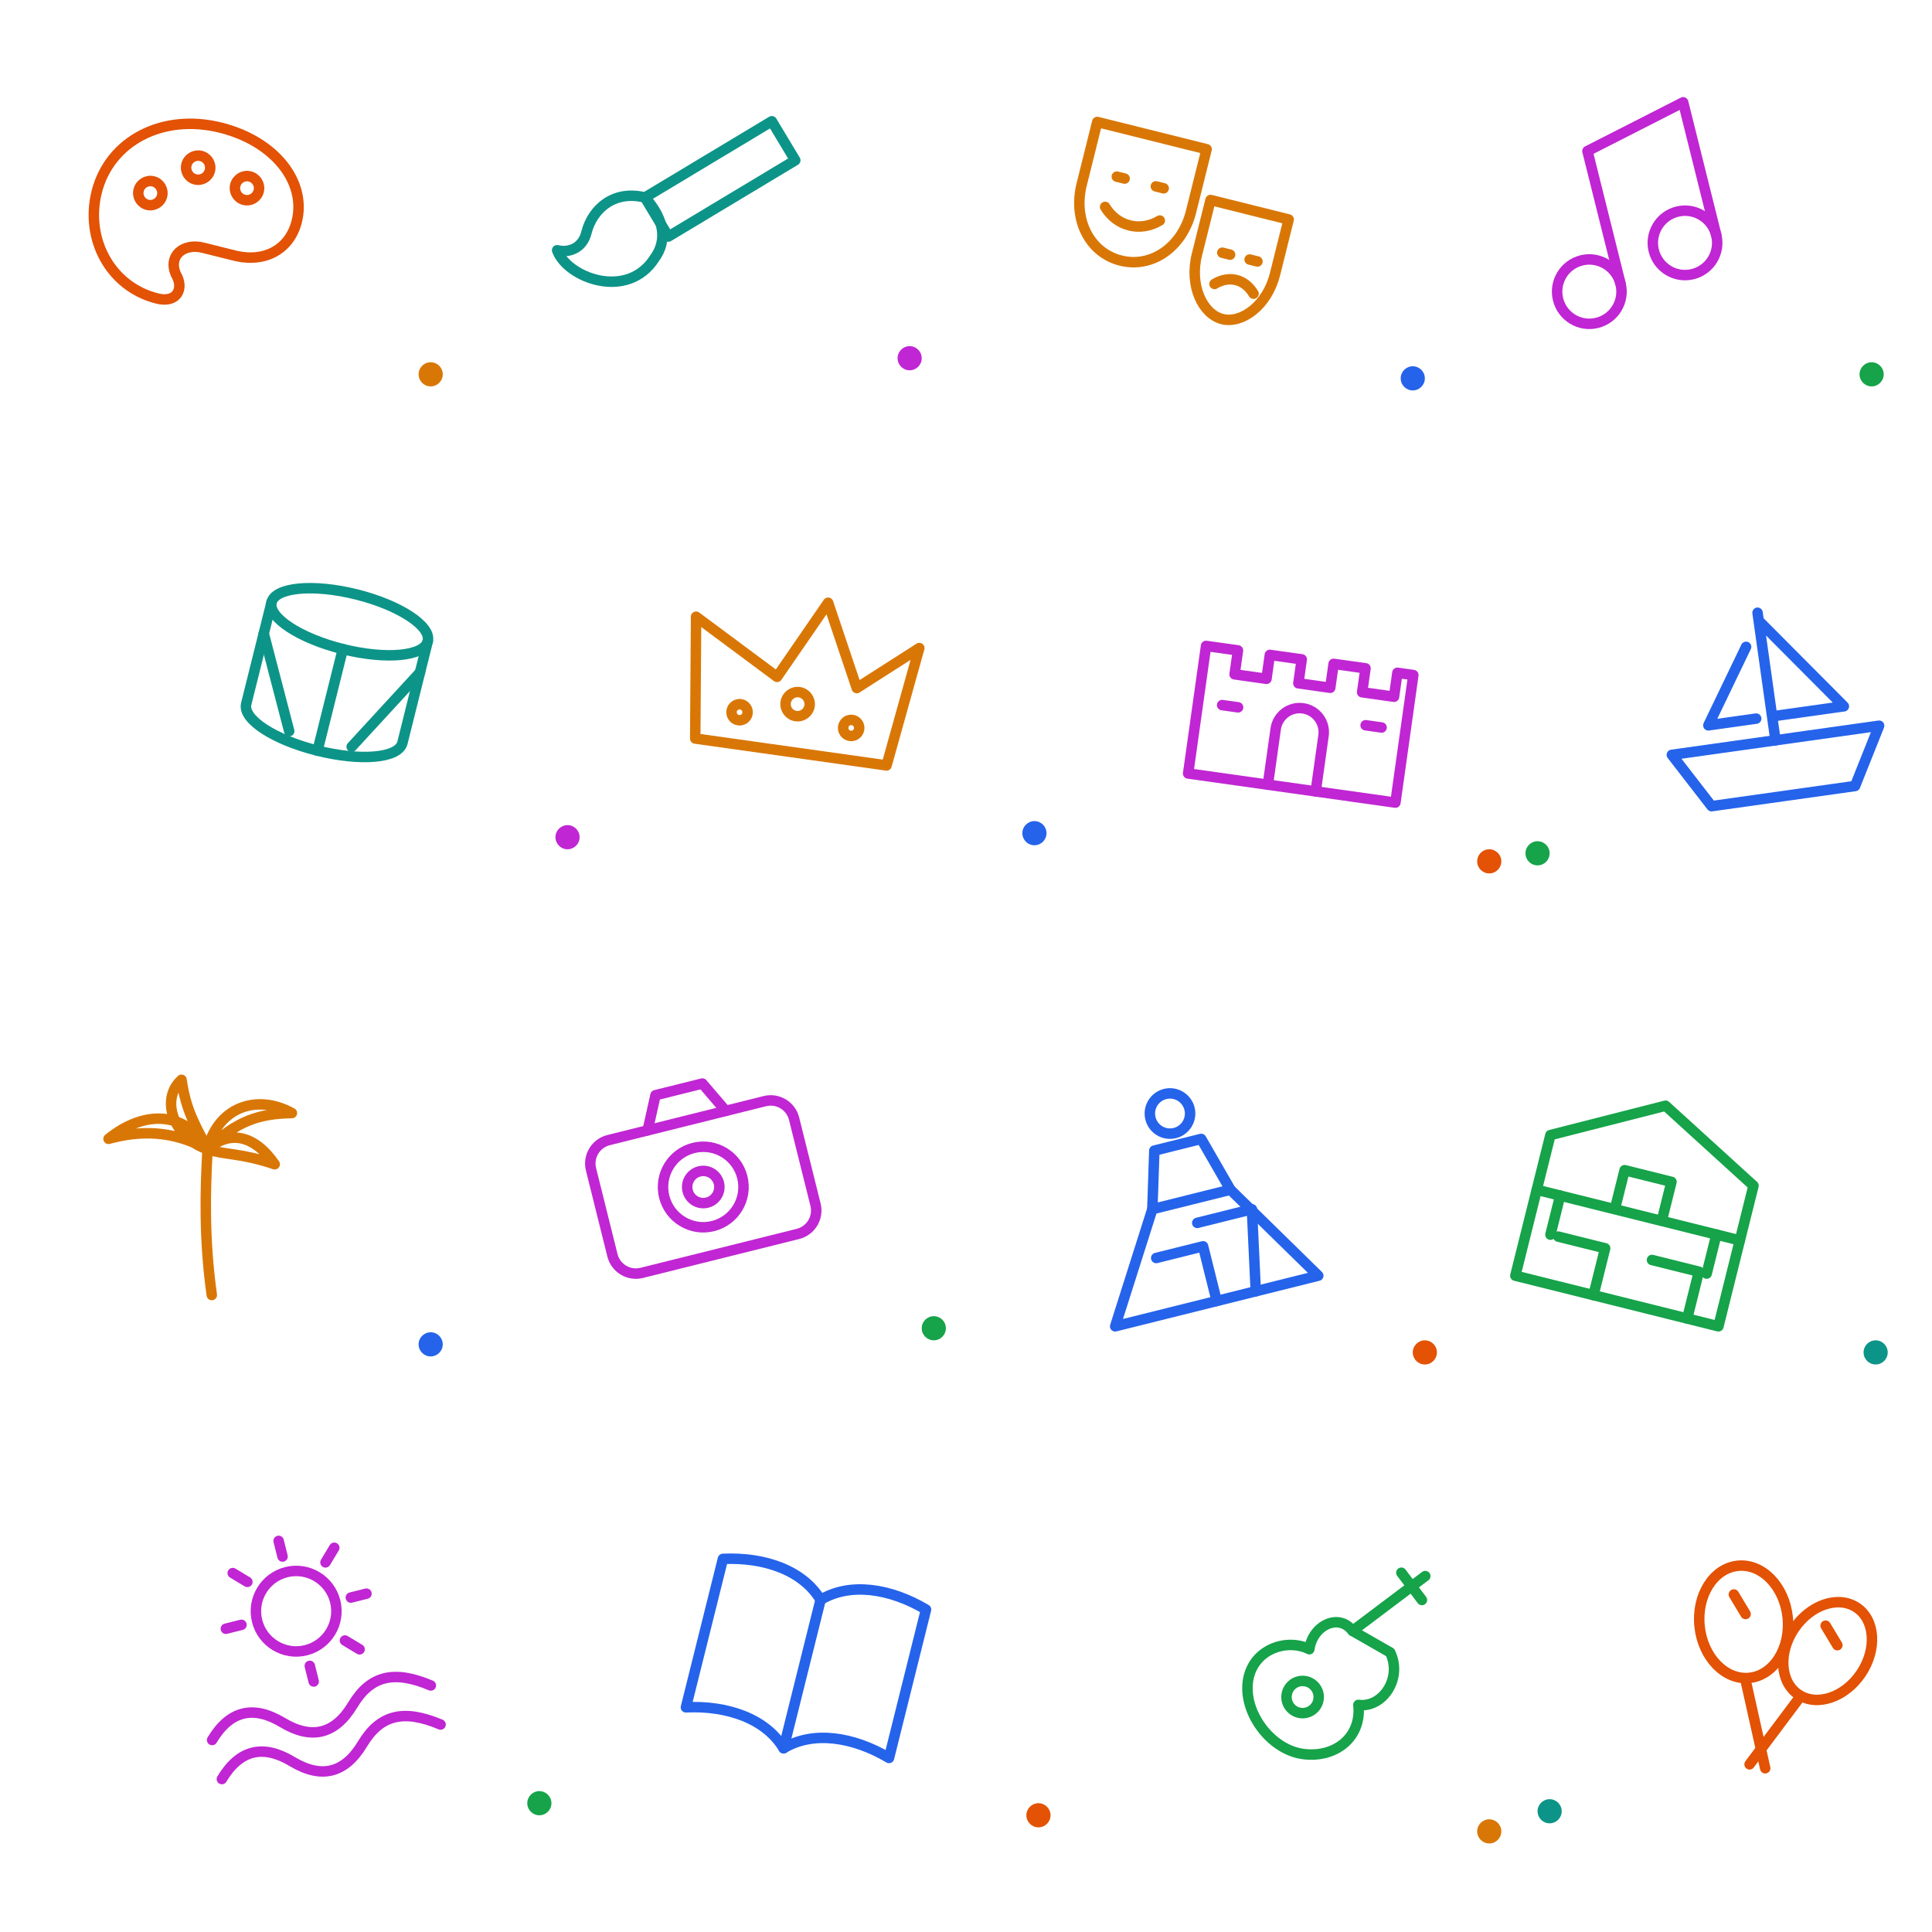
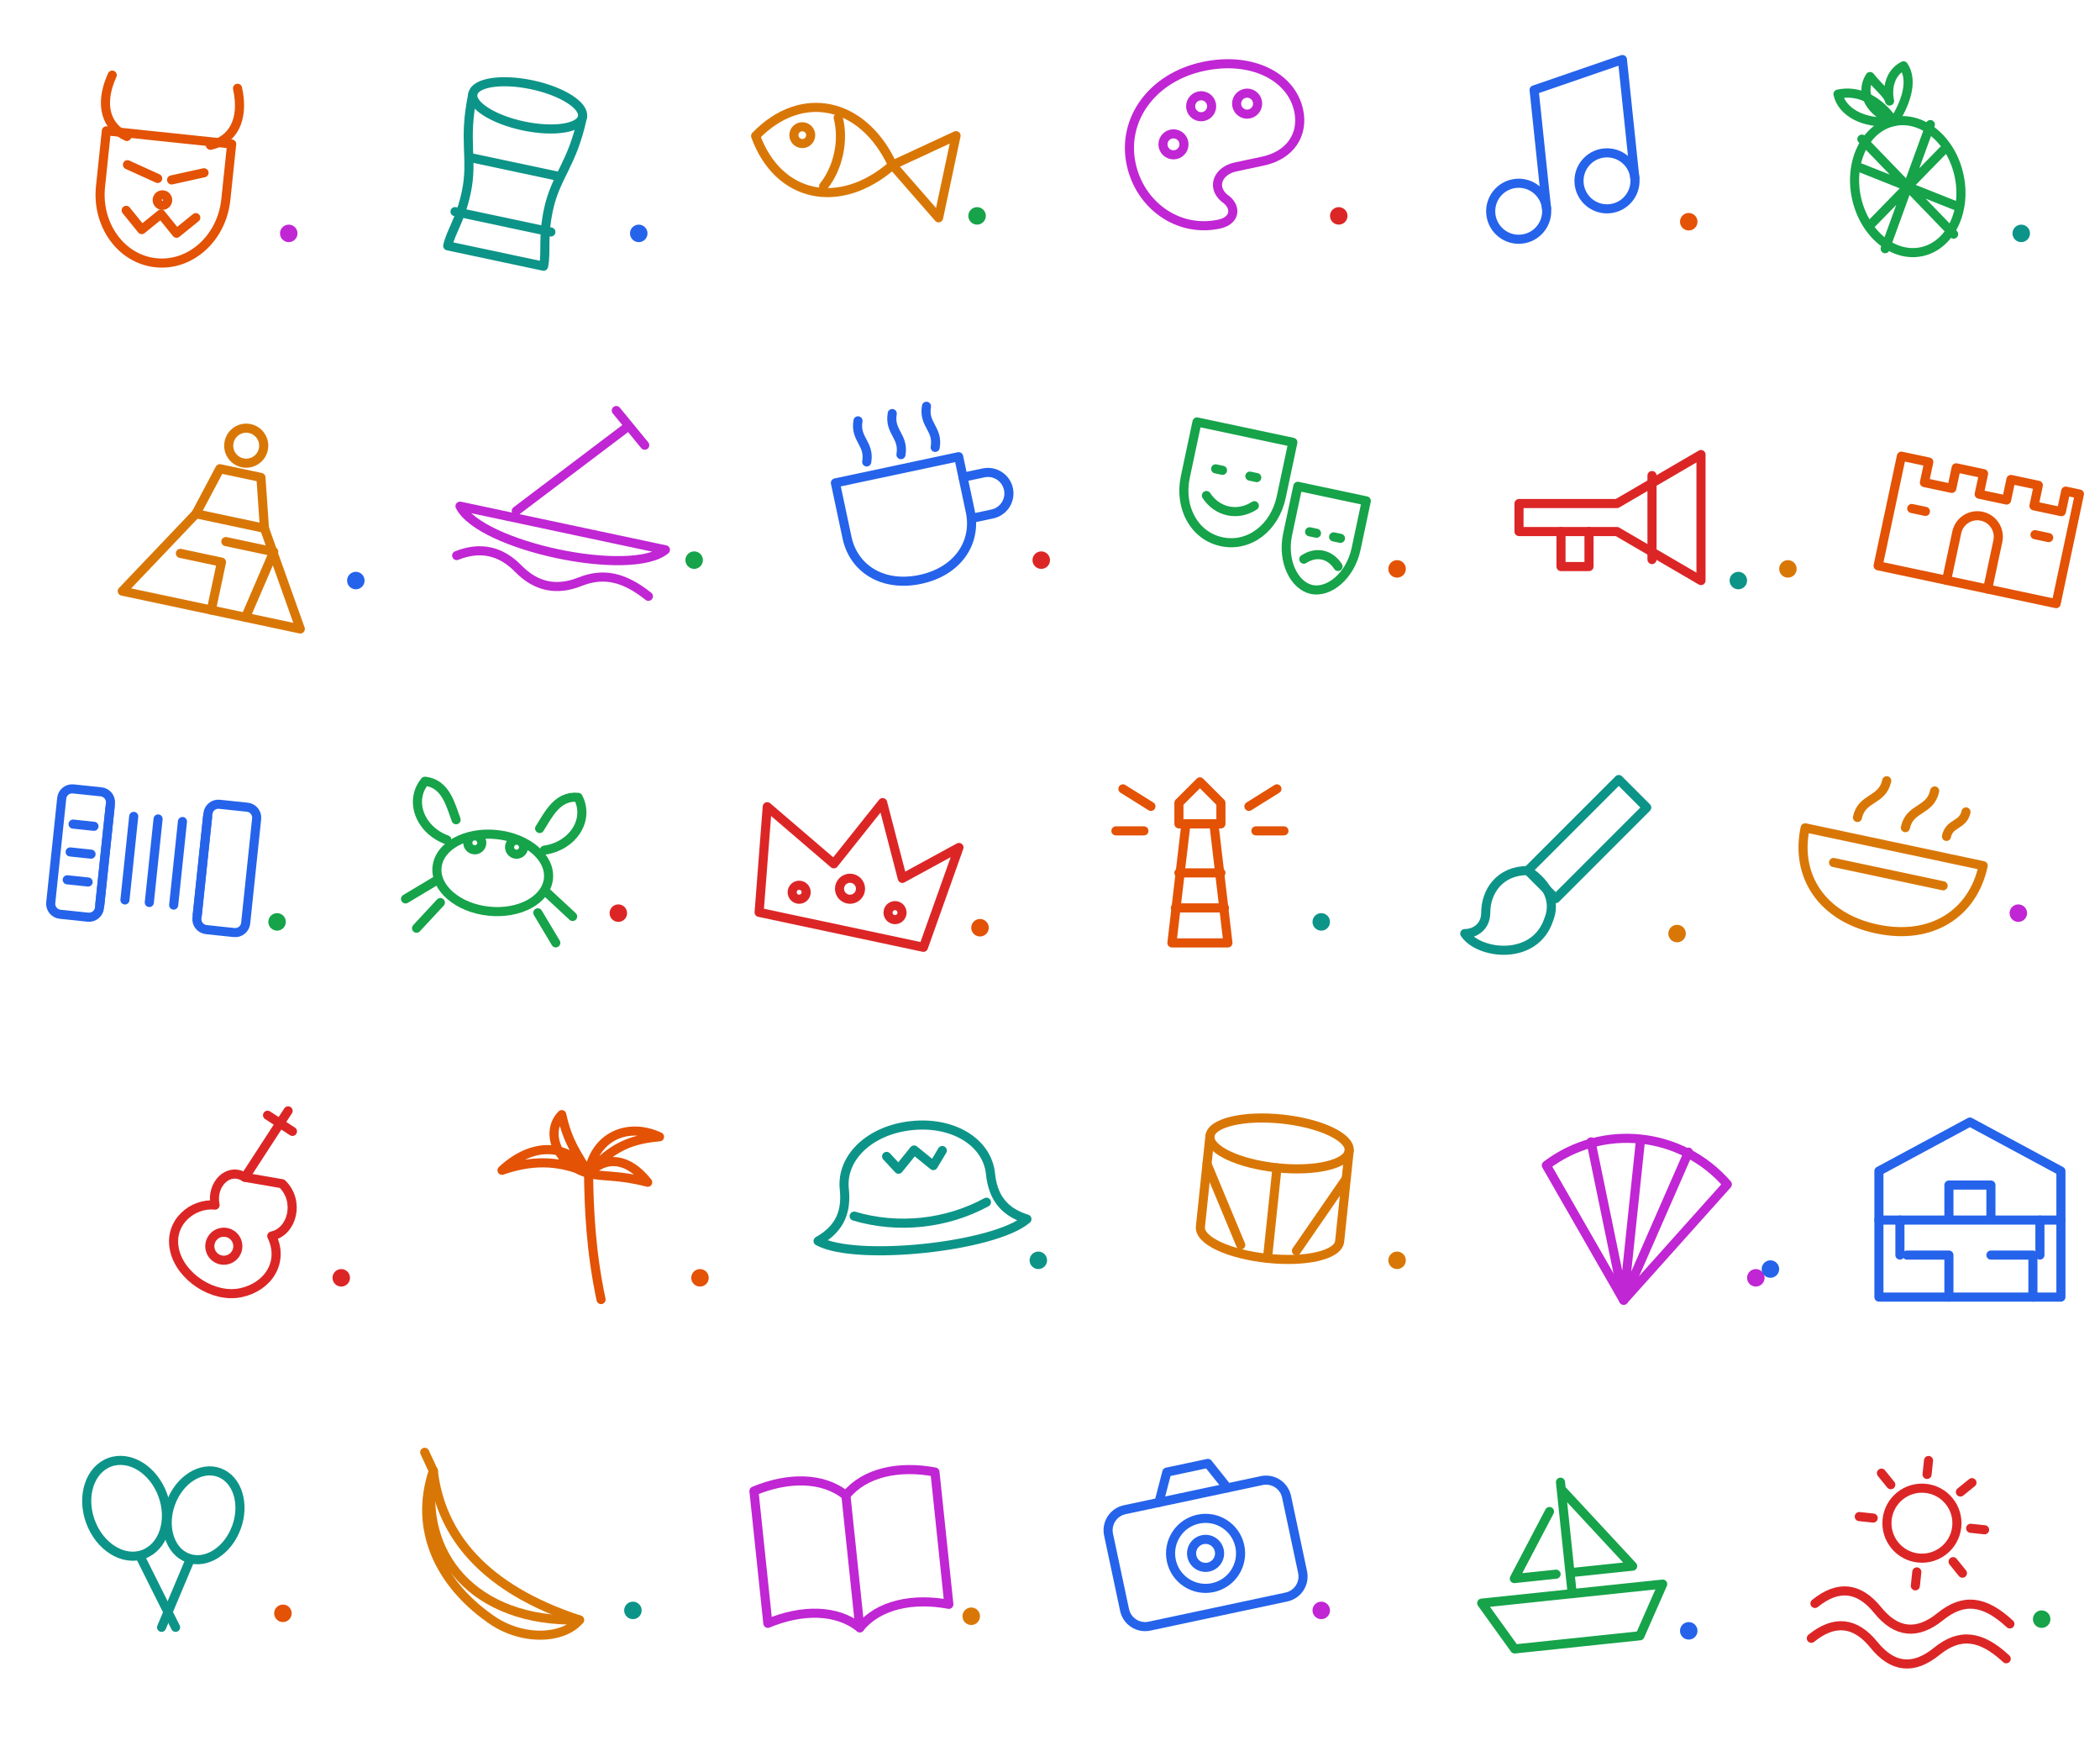
- <svg xmlns="http://www.w3.org/2000/svg" width="480" height="480" viewBox="0 0 480 480">
+ <svg xmlns="http://www.w3.org/2000/svg" width="720" height="600" viewBox="0 0 720 600">
  <g fill="none" stroke-width="2.6" stroke-linecap="round" stroke-linejoin="round">
-     <g transform="translate(17 23) rotate(14 32 32) scale(1.0)" stroke="#E35205">
+     <g transform="translate(19 20) rotate(6 32 32) scale(1.2)" stroke="#E35205">
+       <path d="M14 6c-3 9 0 15 6 17M50 6c3 9 0 15-6 17" />
+       <path d="M14 22h36v16c0 11-8 20-18 20S14 49 14 38z" />
+       <path d="M21 31l9 3M43 31l-9 3" />
+       <path d="M22 44l5 5 5-5 5 5 5-5" />
+       <circle cx="32" cy="40" r="1.5" />
+     </g>
+     <circle cx="99" cy="80" r="3" fill="#c026d3" stroke="none" />
+     <g transform="translate(139 20) rotate(12 32 32) scale(1.2)" stroke="#0d9488">
+       <ellipse cx="32" cy="12" rx="16" ry="6" />
+       <path d="M16 12c0 14 4 18 4 28 0 8-2 12-2 16h28c0-4-2-8-2-16 0-10 4-14 4-28" />
+       <path d="M19 30h26M18 46h28" />
+     </g>
+     <circle cx="219" cy="80" r="3" fill="#2563eb" stroke="none" />
+     <g transform="translate(255 14) rotate(12 32 32) scale(1.2)" stroke="#d97706">
+       <path d="M4 32C14 16 32 16 44 32 32 48 14 48 4 32z" />
+       <path d="M44 32l16-12v24z" />
+       <circle cx="17" cy="29" r="2.4" />
+       <path d="M26 22c3 6 3 14 0 20" />
+     </g>
+     <circle cx="335" cy="74" r="3" fill="#16a34a" stroke="none" />
+     <g transform="translate(379 14) rotate(-12 32 32) scale(1.2)" stroke="#c026d3">
      <path d="M32 8C17 8 6 18 6 31c0 12 9 22 21 22 5 0 6-4 3-7-3-4 0-8 5-8h8c8 0 13-5 13-12C56 16 46 8 32 8z" />
      <circle cx="19" cy="28" r="3" />
      <circle cx="29" cy="19" r="3" />
      <circle cx="42" cy="21" r="3" />
    </g>
-     <circle cx="107" cy="93" r="3" fill="#d97706" stroke="none" />
-     <g transform="translate(136 19) rotate(14 32 32) scale(1.0)" stroke="#0d9488">
-       <path d="M50 6l8 8-26 26-8-8z" />
-       <path d="M24 32c-8 0-12 6-12 12 0 4-3 6-6 6 4 6 20 8 24-4 2-5 0-10-6-14z" />
+     <circle cx="459" cy="74" r="3" fill="#dc2626" stroke="none" />
+     <g transform="translate(499 16) rotate(-6 32 32) scale(1.2)" stroke="#2563eb">
+       <path d="M24 46V12l26-6v34" />
+       <circle cx="16" cy="46" r="8" />
+       <circle cx="42" cy="40" r="8" />
    </g>
-     <circle cx="226" cy="89" r="3" fill="#c026d3" stroke="none" />
-     <g transform="translate(261 24) rotate(14 32 32) scale(1.0)" stroke="#d97706">
+     <circle cx="579" cy="76" r="3" fill="#E35205" stroke="none" />
+     <g transform="translate(613 20) rotate(-12 32 32) scale(1.2)" stroke="#16a34a">
+       <ellipse cx="32" cy="38" rx="15" ry="19" />
+       <path d="M20 30l24 16M44 30L20 46M22 22l20 32M42 22L22 54" />
+       <path d="M32 19c-6-4-8-10-4-14 2 4 4 6 4 8 0-4 2-8 6-9 2 5-2 11-6 15zM32 19c-9-1-14-6-14-11 6 0 11 4 14 11z" />
+     </g>
+     <circle cx="693" cy="80" r="3" fill="#0d9488" stroke="none" />
+     <g transform="translate(42 139) rotate(12 32 32) scale(1.2)" stroke="#d97706">
+       <circle cx="32" cy="10" r="5" />
+       <path d="M26 18h12l4 14H22z" />
+       <path d="M22 32L6 58h52L42 32" />
+       <path d="M20 44h12v14M32 38h14l-4 20" />
+     </g>
+     <circle cx="122" cy="199" r="3" fill="#2563eb" stroke="none" />
+     <g transform="translate(158 132) rotate(12 32 32) scale(1.2)" stroke="#c026d3">
+       <path d="M2 40c8 10 52 10 60 0z" />
+       <path d="M18 38L44 8M40 4l10 8" />
+       <path d="M4 54c6-4 12-4 18 0s12 4 18 0 12-4 20 0" />
+     </g>
+     <circle cx="238" cy="192" r="3" fill="#16a34a" stroke="none" />
+     <g transform="translate(277 132) rotate(-12 32 32) scale(1.2)" stroke="#2563eb">
+       <path d="M8 24h36v16c0 9-7 16-18 16S8 49 8 40z" />
+       <path d="M44 30h6a6 6 0 010 12h-6" />
+       <path d="M18 8c-2 5 2 7 0 12M28 8c-2 5 2 7 0 12M38 8c-2 5 2 7 0 12" />
+     </g>
+     <circle cx="357" cy="192" r="3" fill="#dc2626" stroke="none" />
+     <g transform="translate(399 135) rotate(12 32 32) scale(1.2)" stroke="#16a34a">
      <path d="M6 12h28v16c0 9-6 16-14 16S6 37 6 28z" />
      <path d="M14 24h2M24 24h2M13 32c4 4 10 4 14 0" />
      <path d="M38 24h20v14c0 8-5 14-10 14s-10-6-10-14z" />
      <path d="M44 36h2M51 36h2M44 44c3-3 7-3 10 0" />
    </g>
-     <circle cx="351" cy="94" r="3" fill="#2563eb" stroke="none" />
-     <g transform="translate(375 23) rotate(-14 32 32) scale(1.0)" stroke="#c026d3">
-       <path d="M24 46V12l26-6v34" />
-       <circle cx="16" cy="46" r="8" />
-       <circle cx="42" cy="40" r="8" />
+     <circle cx="479" cy="195" r="3" fill="#E35205" stroke="none" />
+     <g transform="translate(516 139) rotate(0 32 32) scale(1.2)" stroke="#dc2626">
+       <path d="M4 28h28l24-14v36L32 36H4z" />
+       <path d="M16 36v10h8V36M42 20v24" />
    </g>
-     <circle cx="465" cy="93" r="3" fill="#16a34a" stroke="none" />
-     <g transform="translate(51 138) rotate(14 32 32) scale(1.0)" stroke="#0d9488">
-       <ellipse cx="32" cy="16" rx="20" ry="7" />
-       <path d="M12 16v26c0 4 9 7 20 7s20-3 20-7V16" />
-       <path d="M12 24l12 22M52 24L40 46M32 23v26" />
+     <circle cx="596" cy="199" r="3" fill="#0d9488" stroke="none" />
+     <g transform="translate(643 135) rotate(12 32 32) scale(1.2)" stroke="#E35205">
+       <path d="M6 54V22h8v6h8v-6h8v6h8v-6h8v6h8v-6h4v32z" />
+       <path d="M26 54V40a6 6 0 0112 0v14" />
+       <path d="M12 36h4M48 36h4" />
    </g>
-     <circle cx="141" cy="208" r="3" fill="#c026d3" stroke="none" />
-     <g transform="translate(167 137) rotate(8 32 32) scale(1.0)" stroke="#d97706">
+     <circle cx="613" cy="195" r="3" fill="#d97706" stroke="none" />
+     <g transform="translate(15 256) rotate(6 32 32) scale(1.2)" stroke="#2563eb">
+       <rect x="4" y="14" width="14" height="36" rx="3" />
+       <rect x="46" y="14" width="14" height="36" rx="3" />
+       <path d="M18 18v28M25 20v24M32 20v24M39 20v24M46 18v28" />
+       <path d="M8 24h6M8 32h6M8 40h6" />
+     </g>
+     <circle cx="95" cy="316" r="3" fill="#16a34a" stroke="none" />
+     <g transform="translate(132 253) rotate(6 32 32) scale(1.2)" stroke="#16a34a">
+       <ellipse cx="32" cy="38" rx="16" ry="11" />
+       <path d="M18 30c-8-2-12-10-8-16 6 0 8 6 10 10M46 30c8-2 12-10 8-16-6 0-8 6-10 10" />
+       <path d="M16 42l-8 6M18 48l-6 8M48 42l8 6M46 48l6 8" />
+       <circle cx="26" cy="30" r="2" />
+       <circle cx="38" cy="30" r="2" />
+     </g>
+     <circle cx="212" cy="313" r="3" fill="#dc2626" stroke="none" />
+     <g transform="translate(256 258) rotate(12 32 32) scale(1.2)" stroke="#dc2626">
      <path d="M8 50h48l4-30-14 12-10-20-10 20L4 20z" />
      <circle cx="32" cy="38" r="3" />
      <circle cx="18" cy="42" r="2" />
      <circle cx="46" cy="42" r="2" />
    </g>
-     <circle cx="257" cy="207" r="3" fill="#2563eb" stroke="none" />
-     <g transform="translate(292 142) rotate(8 32 32) scale(1.0)" stroke="#c026d3">
-       <path d="M6 54V22h8v6h8v-6h8v6h8v-6h8v6h8v-6h4v32z" />
-       <path d="M26 54V40a6 6 0 0112 0v14" />
-       <path d="M12 36h4M48 36h4" />
+     <circle cx="336" cy="318" r="3" fill="#E35205" stroke="none" />
+     <g transform="translate(373 256) rotate(0 32 32) scale(1.2)" stroke="#E35205">
+       <path d="M24 56l4-34h8l4 34z" />
+       <path d="M26 22h12v-6l-6-6-6 6z" />
+       <path d="M10 12l8 5M54 12l-8 5M8 24h8M48 24h8" />
+       <path d="M26 36h12M25 46h14" />
    </g>
-     <circle cx="382" cy="212" r="3" fill="#16a34a" stroke="none" />
-     <g transform="translate(408 144) rotate(-8 32 32) scale(1.0)" stroke="#2563eb">
-       <path d="M6 40h52l-8 14H14z" />
-       <path d="M32 8v32M32 10l18 24H32M28 16L16 34h12" />
+     <circle cx="453" cy="316" r="3" fill="#0d9488" stroke="none" />
+     <g transform="translate(495 260) rotate(0 32 32) scale(1.2)" stroke="#0d9488">
+       <path d="M50 6l8 8-26 26-8-8z" />
+       <path d="M24 32c-8 0-12 6-12 12 0 4-3 6-6 6 4 6 20 8 24-4 2-5 0-10-6-14z" />
    </g>
-     <circle cx="370" cy="214" r="3" fill="#E35205" stroke="none" />
-     <g transform="translate(17 264) rotate(-8 32 32) scale(1.0)" stroke="#d97706">
+     <circle cx="575" cy="320" r="3" fill="#d97706" stroke="none" />
+     <g transform="translate(612 253) rotate(12 32 32) scale(1.2)" stroke="#d97706">
+       <path d="M6 30h52c0 14-10 24-26 24S6 44 6 30z" />
+       <path d="M20 24c0-6 6-6 6-12M34 24c0-6 6-6 6-12M46 24c0-4 4-4 4-8" />
+       <path d="M16 38h32" />
+     </g>
+     <circle cx="692" cy="313" r="3" fill="#c026d3" stroke="none" />
+     <g transform="translate(37 378) rotate(-12 32 32) scale(1.2)" stroke="#dc2626">
+       <path d="M40 24l16-16M50 8l6 6" />
+       <path d="M40 24c-4-4-10 0-10 6-6-2-14 2-14 10 0 8 8 16 16 16s14-6 12-14c6 0 10-8 6-14z" />
+       <circle cx="30" cy="42" r="4" />
+     </g>
+     <circle cx="117" cy="438" r="3" fill="#dc2626" stroke="none" />
+     <g transform="translate(160 378) rotate(-12 32 32) scale(1.2)" stroke="#E35205">
      <path d="M32 58c0-14 2-26 4-36" />
      <path d="M36 22c-4-10-14-12-24-6 8-1 16 0 24 6zM36 22c4-10 14-12 22-6-8-1-14 0-22 6zM36 22c-8-4-10-14-4-18 0 8 2 12 4 18zM36 22c6-4 12-2 16 6-8-4-12-4-16-6z" />
    </g>
-     <circle cx="107" cy="334" r="3" fill="#2563eb" stroke="none" />
-     <g transform="translate(142 260) rotate(-14 32 32) scale(1.0)" stroke="#c026d3">
+     <circle cx="240" cy="438" r="3" fill="#E35205" stroke="none" />
+     <g transform="translate(276 372) rotate(-6 32 32) scale(1.2)" stroke="#0d9488">
+       <path d="M2 42c10 7 50 7 60 0-7-3-9-8-9-14 0-9-9-16-21-16S11 19 11 28c0 6-2 11-9 14z" />
+       <path d="M13 36c12 5 26 5 38 0" />
+       <path d="M24 20l3 4 5-5 5 5 3-4" />
+     </g>
+     <circle cx="356" cy="432" r="3" fill="#0d9488" stroke="none" />
+     <g transform="translate(399 372) rotate(6 32 32) scale(1.2)" stroke="#d97706">
+       <ellipse cx="32" cy="16" rx="20" ry="7" />
+       <path d="M12 16v26c0 4 9 7 20 7s20-3 20-7V16" />
+       <path d="M12 24l12 22M52 24L40 46M32 23v26" />
+     </g>
+     <circle cx="479" cy="432" r="3" fill="#d97706" stroke="none" />
+     <g transform="translate(522 378) rotate(6 32 32) scale(1.2)" stroke="#c026d3">
+       <path d="M32 56L6 20a38 38 0 0152 0z" />
+       <path d="M32 56L18 12M32 56l14-44M32 56V10" />
+     </g>
+     <circle cx="602" cy="438" r="3" fill="#c026d3" stroke="none" />
+     <g transform="translate(637 375) rotate(0 32 32) scale(1.2)" stroke="#2563eb">
+       <path d="M6 58V22l26-14 26 14v36z" />
+       <path d="M6 36h52M14 46h12v12M38 46h12v12M26 26h12v10H26z" />
+       <path d="M12 36v10M52 36v10" />
+     </g>
+     <circle cx="607" cy="435" r="3" fill="#2563eb" stroke="none" />
+     <g transform="translate(17 493) rotate(0 32 32) scale(1.2)" stroke="#0d9488">
+       <ellipse cx="22" cy="20" rx="11" ry="14" transform="rotate(-20 22 20)" />
+       <path d="M26 34l10 20" />
+       <ellipse cx="44" cy="22" rx="10" ry="13" transform="rotate(20 44 22)" />
+       <path d="M40 35l-8 19" />
+     </g>
+     <circle cx="97" cy="553" r="3" fill="#E35205" stroke="none" />
+     <g transform="translate(137 492) rotate(6 32 32) scale(1.2)" stroke="#d97706">
+       <path d="M8 12c-2 24 16 42 46 38-4 6-16 8-26 2C14 44 4 30 8 12z" />
+       <path d="M8 12c4 18 18 32 46 38" />
+       <path d="M8 12l-3-5" />
+     </g>
+     <circle cx="217" cy="552" r="3" fill="#0d9488" stroke="none" />
+     <g transform="translate(253 494) rotate(-6 32 32) scale(1.2)" stroke="#c026d3">
+       <path d="M6 12c10-3 20-2 26 4 6-6 16-7 26-4v38c-10-3-20-2-26 4-6-6-16-7-26-4z" />
+       <path d="M32 16v38" />
+     </g>
+     <circle cx="333" cy="554" r="3" fill="#d97706" stroke="none" />
+     <g transform="translate(373 492) rotate(-12 32 32) scale(1.2)" stroke="#2563eb">
      <rect x="6" y="18" width="52" height="34" rx="6" />
      <path d="M22 18l4-8h12l4 8" />
      <circle cx="32" cy="35" r="10" />
      <circle cx="32" cy="35" r="4" />
    </g>
-     <circle cx="232" cy="330" r="3" fill="#16a34a" stroke="none" />
-     <g transform="translate(264 266) rotate(-14 32 32) scale(1.0)" stroke="#2563eb">
-       <circle cx="32" cy="10" r="5" />
-       <path d="M26 18h12l4 14H22z" />
-       <path d="M22 32L6 58h52L42 32" />
-       <path d="M20 44h12v14M32 38h14l-4 20" />
+     <circle cx="453" cy="552" r="3" fill="#c026d3" stroke="none" />
+     <g transform="translate(499 499) rotate(-6 32 32) scale(1.2)" stroke="#16a34a">
+       <path d="M6 40h52l-8 14H14z" />
+       <path d="M32 8v32M32 10l18 24H32M28 16L16 34h12" />
    </g>
-     <circle cx="354" cy="336" r="3" fill="#E35205" stroke="none" />
-     <g transform="translate(376 266) rotate(14 32 32) scale(1.0)" stroke="#16a34a">
-       <path d="M6 58V22l26-14 26 14v36z" />
-       <path d="M6 36h52M14 46h12v12M38 46h12v12M26 26h12v10H26z" />
-       <path d="M12 36v10M52 36v10" />
-     </g>
-     <circle cx="466" cy="336" r="3" fill="#0d9488" stroke="none" />
-     <g transform="translate(44 378) rotate(-14 32 32) scale(1.0)" stroke="#c026d3">
+     <circle cx="579" cy="559" r="3" fill="#2563eb" stroke="none" />
+     <g transform="translate(620 495) rotate(6 32 32) scale(1.2)" stroke="#dc2626">
      <circle cx="32" cy="22" r="10" />
      <path d="M32 4v4M32 36v4M14 22h4M46 22h4M19 9l3 3M42 32l3 3M45 9l-3 3" />
      <path d="M4 48c6-6 12-6 18 0s12 6 18 0 12-6 20 0M4 58c6-6 12-6 18 0s12 6 18 0 12-6 20 0" />
    </g>
-     <circle cx="134" cy="448" r="3" fill="#16a34a" stroke="none" />
-     <g transform="translate(168 381) rotate(14 32 32) scale(1.0)" stroke="#2563eb">
-       <path d="M6 12c10-3 20-2 26 4 6-6 16-7 26-4v38c-10-3-20-2-26 4-6-6-16-7-26-4z" />
-       <path d="M32 16v38" />
-     </g>
-     <circle cx="258" cy="451" r="3" fill="#E35205" stroke="none" />
-     <g transform="translate(295 380) rotate(8 32 32) scale(1.0)" stroke="#16a34a">
-       <path d="M40 24l16-16M50 8l6 6" />
-       <path d="M40 24c-4-4-10 0-10 6-6-2-14 2-14 10 0 8 8 16 16 16s14-6 12-14c6 0 10-8 6-14z" />
-       <circle cx="30" cy="42" r="4" />
-     </g>
-     <circle cx="385" cy="450" r="3" fill="#0d9488" stroke="none" />
-     <g transform="translate(408 385) rotate(14 32 32) scale(1.0)" stroke="#E35205">
-       <ellipse cx="22" cy="20" rx="11" ry="14" transform="rotate(-20 22 20)" />
-       <path d="M26 34l10 20" />
-       <ellipse cx="44" cy="22" rx="10" ry="13" transform="rotate(20 44 22)" />
-       <path d="M40 35l-8 19" />
-       <path d="M18 14l4 4M42 16l4 4" />
-     </g>
-     <circle cx="370" cy="455" r="3" fill="#d97706" stroke="none" />
+     <circle cx="700" cy="555" r="3" fill="#16a34a" stroke="none" />
  </g>
</svg>
